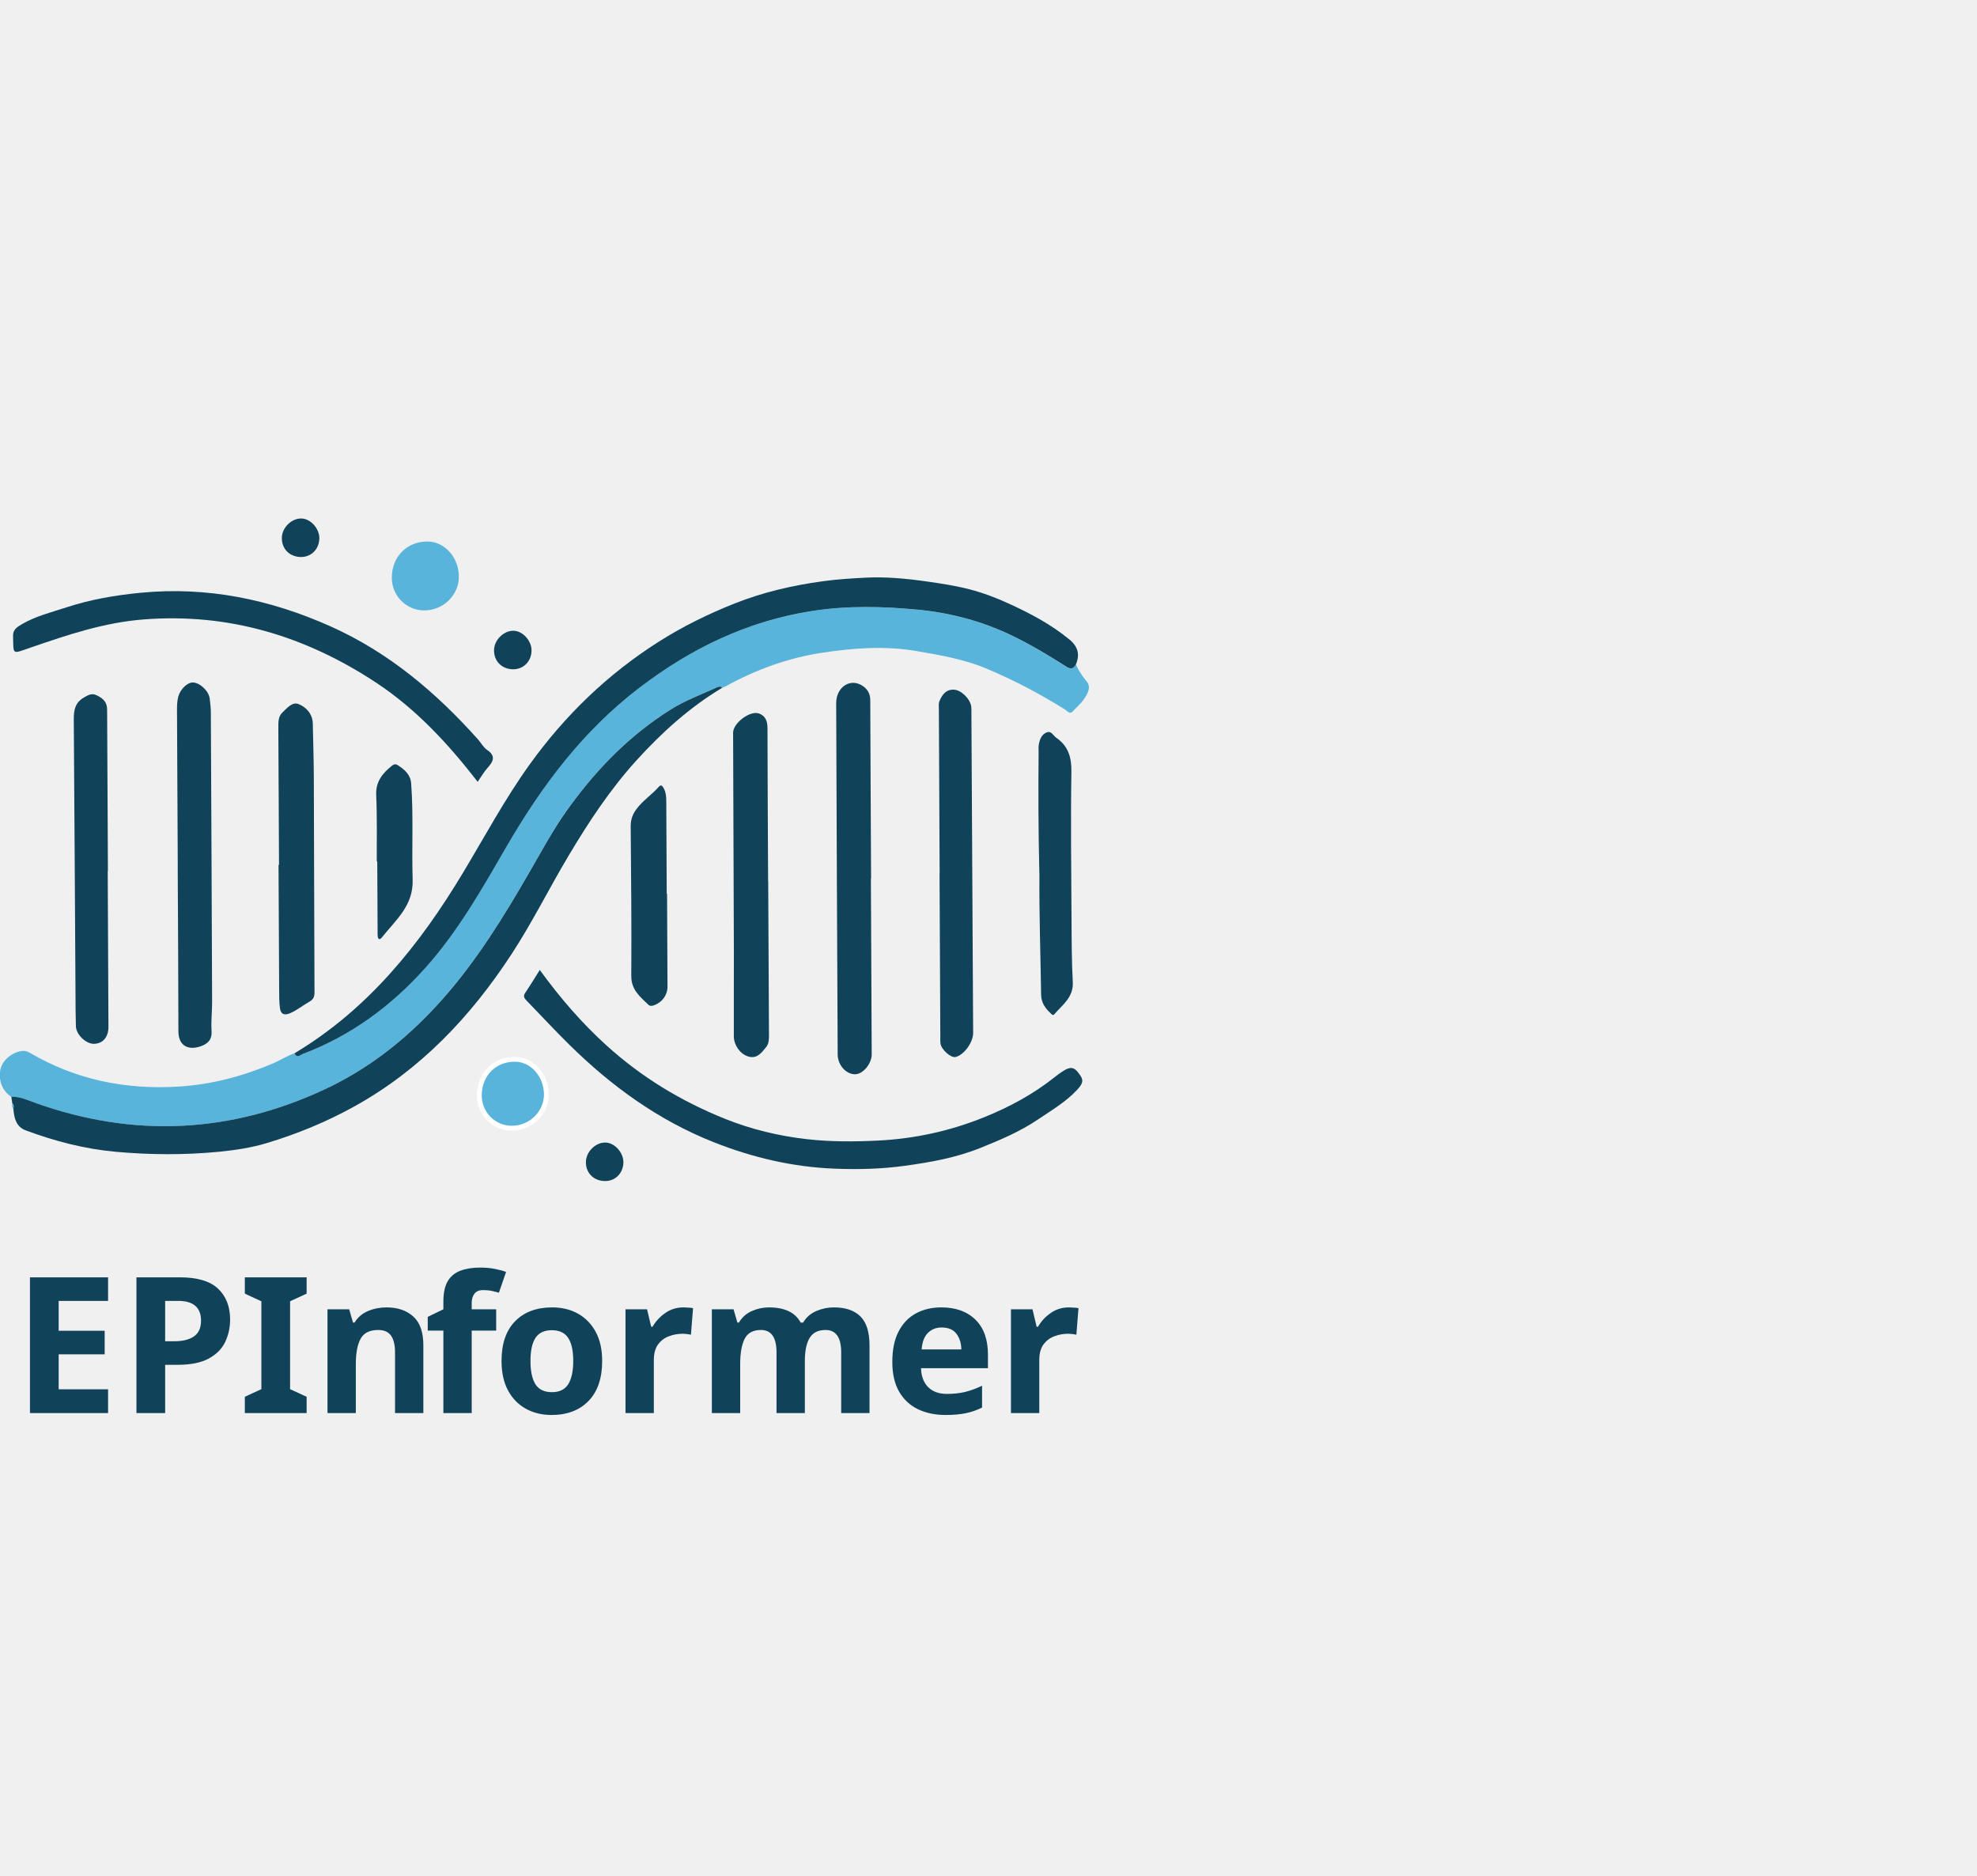
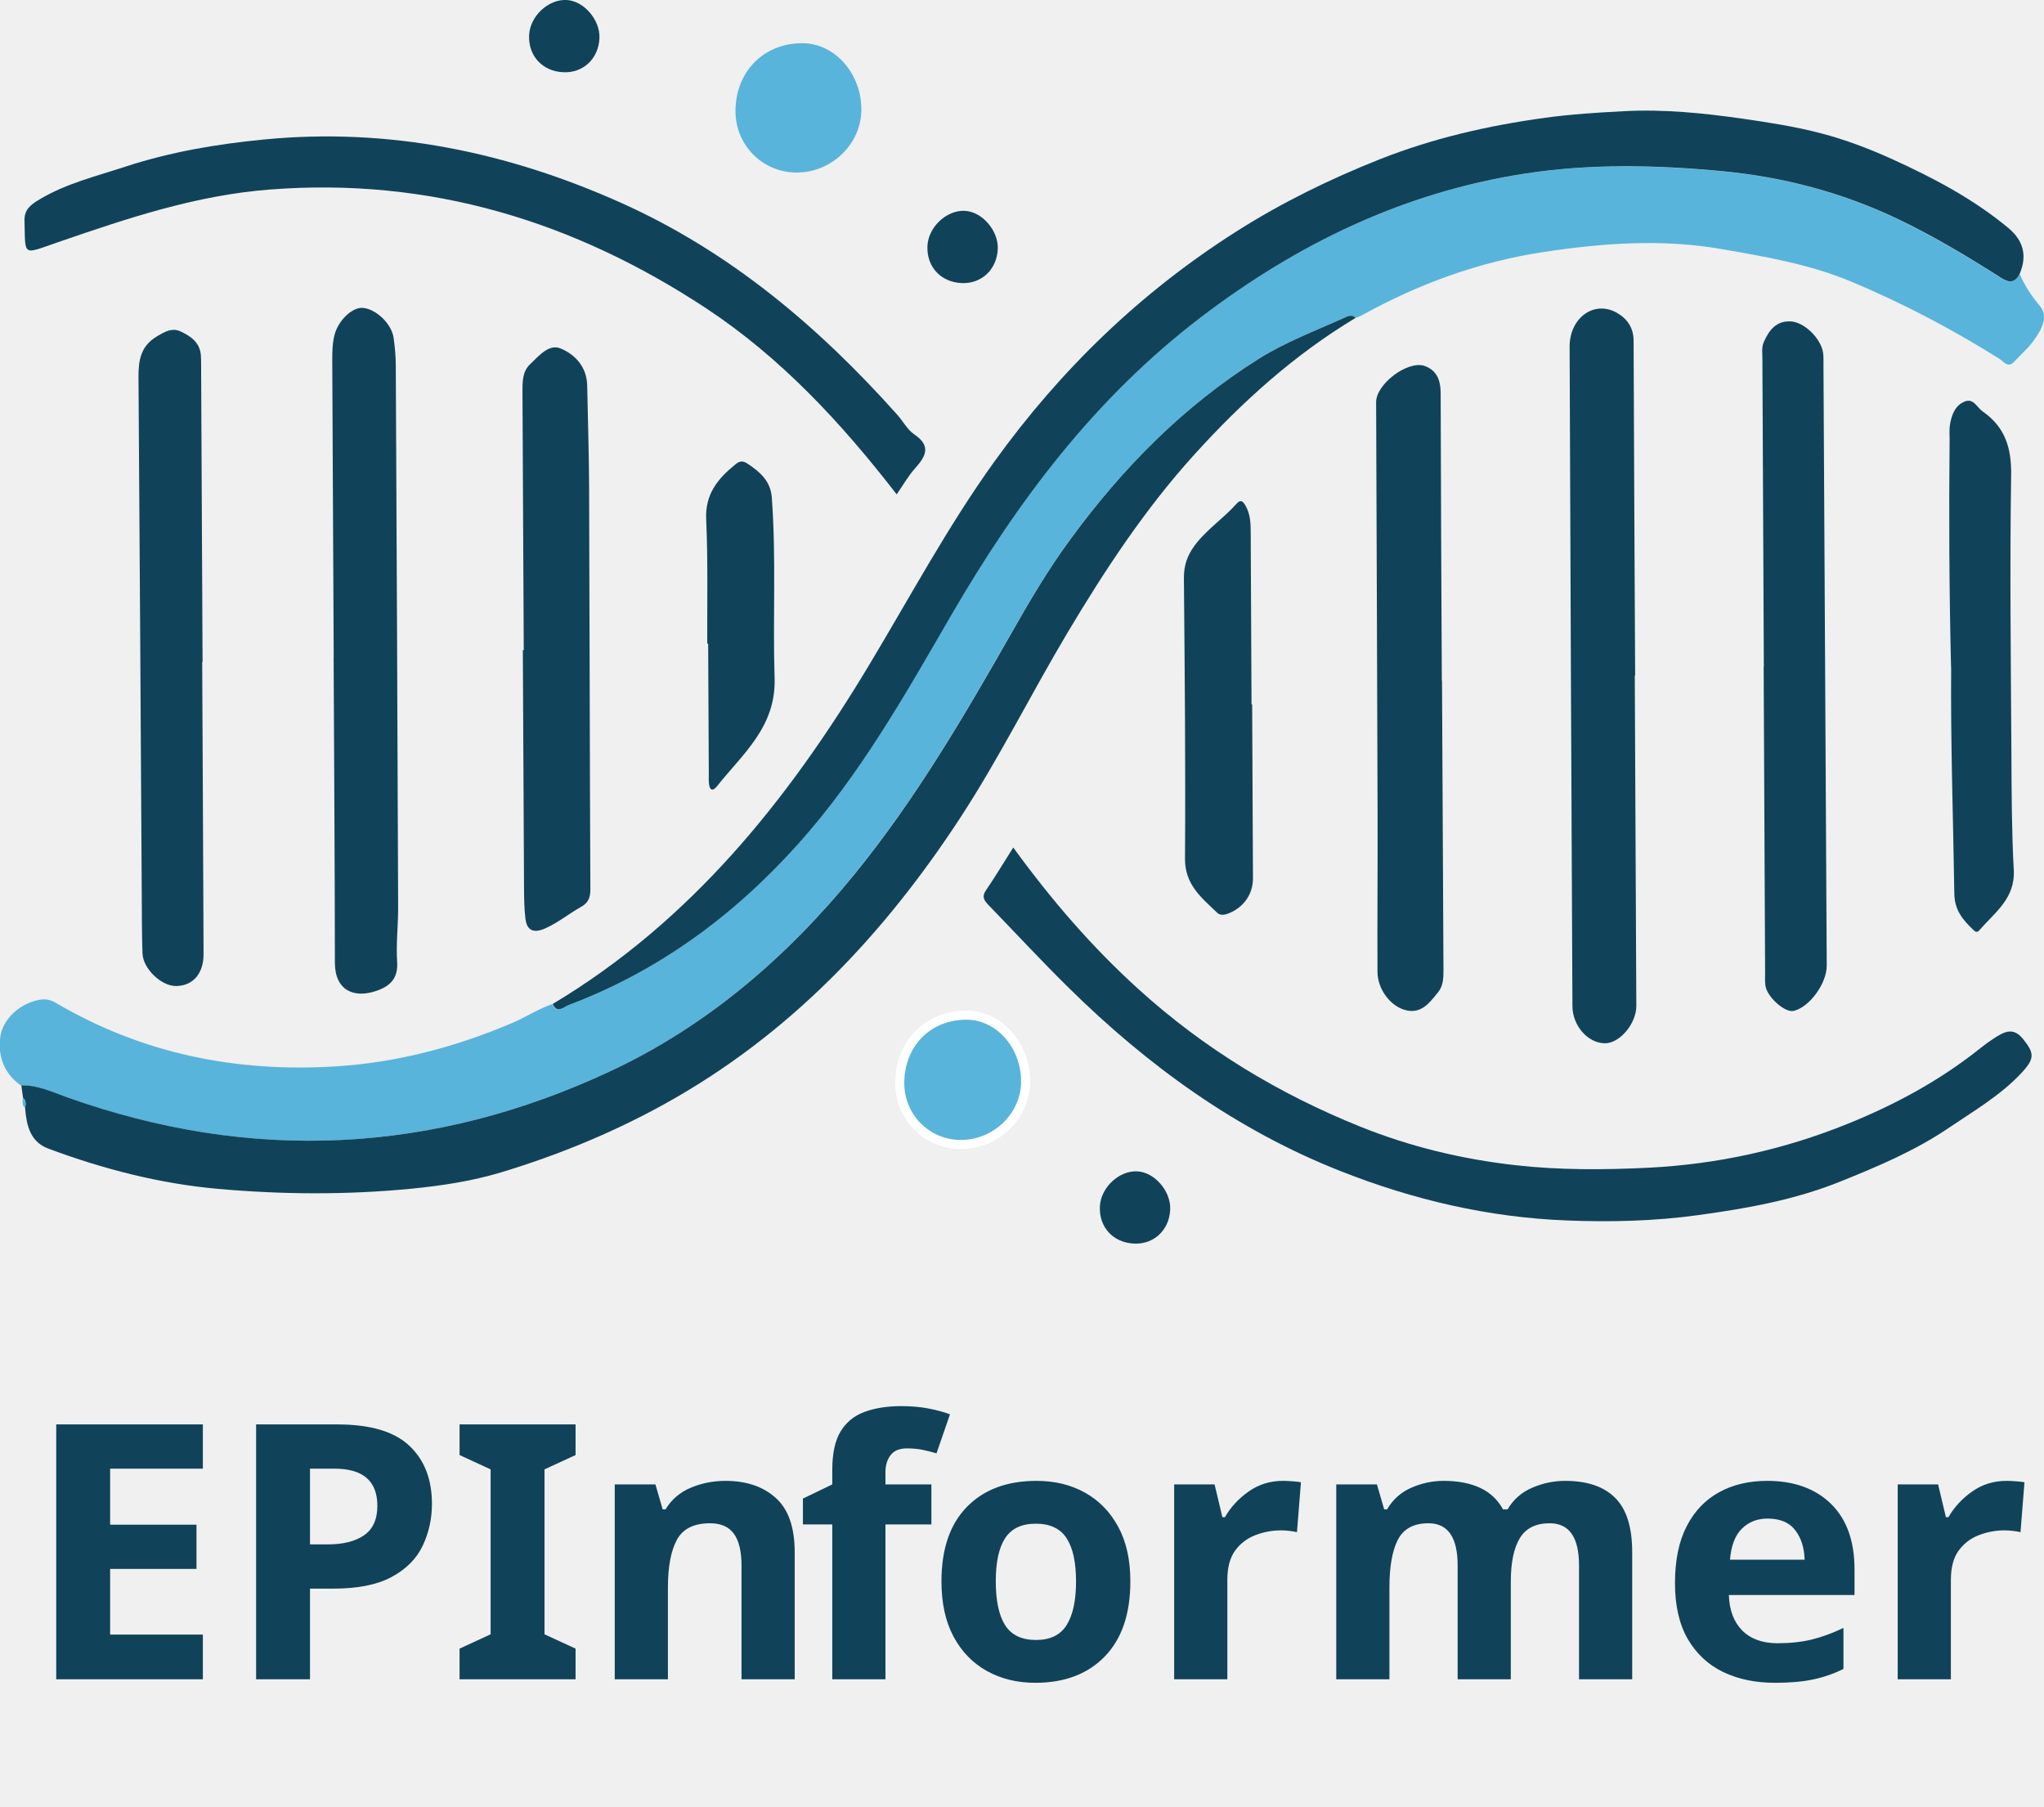
- <svg xmlns="http://www.w3.org/2000/svg" id="Layer_1" data-name="Layer 1" viewBox="0 0 408.91 387.92">
+ <svg xmlns="http://www.w3.org/2000/svg" id="Layer_1" data-name="Layer 1" viewBox="0 0 225.22 199.06">
  <defs>
    <style>
      .cls-1 {
-         fill: none;
-       }
- 
-       .cls-1, .cls-2, .cls-3 {
-         stroke-width: 0px;
-       }
- 
-       .cls-4 {
        stroke: #fff;
        stroke-miterlimit: 10;
      }

-       .cls-4, .cls-2 {
+       .cls-1, .cls-2 {
        fill: #58b4db;
      }

-       .cls-5 {
+       .cls-3 {
        font-family: OriyaMN-Bold, 'Oriya MN';
        font-size: 39.33px;
        font-weight: 700;
      }

-       .cls-5, .cls-3 {
+       .cls-3, .cls-4 {
        fill: #104359;
      }

-       .cls-6 {
+       .cls-5 {
        letter-spacing: 0em;
+       }
+ 
+       .cls-2, .cls-4 {
+         stroke-width: 0px;
      }
    </style>
  </defs>
-   <rect class="cls-1" x="20.99" width="387.92" height="387.92" />
-   <g>
-     <path class="cls-2" d="M222.53,137.4c.56,1.26,1.27,2.39,2.19,3.47,1.08,1.26.2,2.67-.59,3.81-.6.87-1.45,1.57-2.17,2.37-.71.79-1.18,0-1.64-.29-5.23-3.28-10.67-6.14-16.36-8.52-4.57-1.91-9.44-2.74-14.29-3.58-6.55-1.14-13.06-.66-19.61.33-7.12,1.08-13.72,3.5-19.99,6.96-.23.13-.49.21-.74.31-.38-.41-.82-.21-1.19-.04-3.21,1.45-6.53,2.69-9.53,4.58-8.25,5.2-14.95,12.01-20.69,19.84-2.44,3.34-4.53,6.9-6.58,10.48-5.2,9.13-10.51,18.19-17.17,26.38-7.45,9.15-16.24,16.75-26.94,21.75-19.51,9.13-39.53,10.12-59.9,2.87-1.62-.58-3.23-1.34-5.03-1.3-1.83-1.3-2.53-3.16-2.28-5.27.25-2.09,2.22-3.78,4.31-4.17.68-.13,1.25,0,1.83.34,9.5,5.58,19.77,7.66,30.71,7,6.82-.41,13.27-2.12,19.53-4.77,1.53-.65,2.91-1.57,4.48-2.11.47,1.13,1.23.32,1.71.14,9.97-3.76,18.28-9.89,25.36-17.8,6.78-7.57,11.73-16.36,16.78-25.07,7.29-12.58,15.87-24.02,27.57-32.93,10.65-8.11,22.32-13.73,35.61-15.81,7.26-1.13,14.56-.97,21.83-.28,6.71.64,13.17,2.33,19.3,5.25,3.99,1.9,7.74,4.16,11.45,6.52.94.6,1.51.48,2.01-.45Z" />
-     <path class="cls-3" d="M222.53,137.4c-.49.93-1.07,1.05-2.01.45-3.71-2.36-7.46-4.62-11.45-6.52-6.13-2.92-12.59-4.61-19.3-5.25-7.27-.69-14.57-.85-21.83.28-13.29,2.07-24.96,7.7-35.61,15.81-11.7,8.91-20.28,20.35-27.57,32.93-5.05,8.71-10,17.5-16.78,25.07-7.08,7.91-15.39,14.04-25.36,17.8-.48.18-1.25.99-1.71-.14,15.2-9.1,25.88-22.4,34.85-37.33,4.52-7.52,8.67-15.28,13.81-22.43,7.3-10.13,16.09-18.63,26.65-25.34,5-3.18,10.28-5.76,15.76-7.94,5.87-2.33,11.97-3.73,18.25-4.59,2.91-.4,5.82-.58,8.72-.73,4.32-.23,8.65.2,12.94.81,2.93.42,5.9.88,8.73,1.62,2.7.7,5.38,1.72,7.97,2.9,4.5,2.05,8.84,4.34,12.68,7.52,1.68,1.39,2.12,3.06,1.27,5.07Z" />
-     <path class="cls-3" d="M2.33,226.81c1.8-.05,3.41.72,5.03,1.3,20.37,7.26,40.4,6.26,59.9-2.87,10.69-5,19.49-12.6,26.94-21.75,6.66-8.19,11.97-17.25,17.17-26.38,2.04-3.59,4.13-7.15,6.58-10.48,5.73-7.83,12.43-14.64,20.69-19.84,3-1.89,6.32-3.13,9.53-4.58.37-.17.81-.37,1.19.04-6.73,4.04-12.48,9.23-17.73,15.02-5.45,6.01-9.88,12.74-14.03,19.7-4.02,6.75-7.51,13.8-11.81,20.38-8.47,12.95-18.84,23.9-32.53,31.49-5.76,3.19-11.82,5.67-18.08,7.56-3.15.95-6.49,1.46-9.84,1.79-7.11.69-14.22.65-21.3.02-6.42-.57-12.67-2.18-18.72-4.44-1.99-.74-2.4-2.55-2.55-4.44.07-.41.14-.82-.23-1.15-.06-.45-.13-.91-.19-1.36Z" />
-     <path class="cls-3" d="M111.65,200.6c4.21,5.8,8.7,10.99,13.8,15.61,7.21,6.54,15.4,11.51,24.45,15.15,5.52,2.22,11.22,3.58,17.08,4.24,4.85.55,9.76.52,14.64.28,7.62-.38,14.97-2,22.02-4.86,5.22-2.11,10.15-4.78,14.58-8.32.46-.37.94-.72,1.43-1.04,1.07-.68,2.11-1.37,3.23,0,1.28,1.57,1.33,2.17-.07,3.7-2.35,2.54-5.34,4.27-8.16,6.18-3.68,2.49-7.79,4.22-11.92,5.88-5.03,2.02-10.27,2.95-15.61,3.68-4.83.67-9.67.78-14.48.59-8.6-.33-16.92-2.27-24.96-5.45-11.47-4.53-21.19-11.59-29.9-20.16-3.02-2.97-5.89-6.08-8.84-9.12-.49-.51-.8-.92-.3-1.65,1.02-1.49,1.95-3.05,3.01-4.72Z" />
-     <path class="cls-3" d="M98.81,161.7c-6.15-7.95-12.8-15.1-21.03-20.53-14.55-9.58-30.39-14.43-48.02-13.07-8.2.63-15.78,3.19-23.41,5.82-3.95,1.36-3.54,1.6-3.65-2.41-.04-1.32.87-1.85,1.79-2.4,2.9-1.7,6.16-2.49,9.3-3.52,4.97-1.63,10.11-2.5,15.3-3,13.76-1.34,26.82,1.37,39.35,6.98,11.98,5.37,21.76,13.64,30.42,23.34.64.72,1.12,1.65,1.88,2.17,1.9,1.29,1.27,2.42.08,3.75-.74.82-1.29,1.81-2.02,2.86Z" />
-     <path class="cls-3" d="M180.13,181.65c.06,12.14.12,24.27.17,36.41,0,1.97-1.87,4.16-3.51,4.11-1.85-.05-3.51-1.93-3.53-4.08-.11-24.22-.23-48.44-.31-72.66-.01-3.2,2.7-5.15,5.18-3.76,1.16.65,1.87,1.66,1.87,3.1.04,12.29.11,24.59.17,36.88h-.05Z" />
-     <path class="cls-3" d="M36.77,179.66c-.05-10.9-.1-21.8-.16-32.7,0-.97.01-1.93.26-2.88.42-1.55,1.89-2.97,3.03-2.94,1.45.05,3.25,1.72,3.47,3.3.14,1.01.24,2.03.24,3.05.1,19.92.19,39.84.26,59.76,0,1.99-.24,3.98-.11,5.95.12,1.81-.76,2.66-2.25,3.18-2.49.88-4.6-.03-4.61-3.07-.01-11.22-.09-22.44-.14-33.67h0Z" />
-     <path class="cls-3" d="M194.35,180.67c-.05-11.33-.11-22.66-.16-34,0-.58-.1-1.17.15-1.75.57-1.31,1.37-2.36,2.95-2.29,1.52.06,3.37,1.9,3.59,3.47.06.42.04.86.04,1.29.12,22.07.24,44.15.36,66.22.01,1.98-1.92,4.6-3.65,4.99-.97.22-2.96-1.56-3.11-2.81-.06-.48-.03-.97-.03-1.45-.05-11.23-.11-22.45-.16-33.68h.02Z" />
-     <path class="cls-3" d="M158.89,182.23c.05,10.63.1,21.25.16,31.88,0,.87-.02,1.74-.59,2.44-.91,1.12-1.81,2.4-3.53,1.99-1.72-.41-3.14-2.32-3.15-4.22-.03-5.8.03-11.59.01-17.39-.04-15.13-.11-30.27-.16-45.4,0-2,3.52-4.65,5.37-3.97,1.32.49,1.73,1.56,1.74,2.95.02,10.57.08,21.14.13,31.72,0,0,0,0,.01,0Z" />
-     <path class="cls-3" d="M22.28,180.15c.05,10.74.11,21.48.15,32.21,0,2.14-1.16,3.48-3.01,3.51-1.62.03-3.66-1.89-3.72-3.6-.07-2.09-.07-4.19-.08-6.28-.12-19.06-.22-38.12-.36-57.18-.01-1.87.22-3.45,2.05-4.53.9-.53,1.66-.98,2.64-.51,1.09.52,2.06,1.2,2.18,2.56.03.37.03.75.03,1.13.05,10.9.1,21.8.16,32.7h-.03Z" />
-     <path class="cls-3" d="M57.71,178.85c-.05-9.44-.09-18.89-.14-28.33,0-1.14-.05-2.33.84-3.17.95-.9,2.06-2.27,3.35-1.74,1.61.66,2.9,2.04,2.94,4.08.07,3.65.19,7.3.21,10.94.06,14.86.07,29.73.14,44.59,0,.92-.24,1.48-1.03,1.92-1.35.76-2.55,1.76-3.99,2.39-1.2.52-1.96.25-2.13-1.06-.15-1.17-.15-2.36-.16-3.53-.05-8.69-.09-17.39-.13-26.08.03,0,.06,0,.1,0Z" />
-     <path class="cls-3" d="M214.98,180.81c-.21-8.65-.24-16.92-.16-25.19,0-.54-.05-1.08.04-1.61.18-1.08.57-2.13,1.65-2.55.95-.37,1.34.68,1.96,1.11,2.46,1.71,3.18,4.01,3.13,7.03-.16,10.25-.03,20.51.03,30.77.02,4.24.03,8.49.26,12.72.17,3.15-2.11,4.69-3.81,6.65-.25.29-.45.13-.66-.07-1.14-1.08-2.05-2.16-2.08-3.95-.13-8.43-.42-16.86-.35-24.91Z" />
-     <path class="cls-3" d="M137.97,184.85c.03,6.39.06,12.77.09,19.16,0,1.78-1.07,3.25-2.75,3.88-.47.18-.91.19-1.2-.1-1.72-1.65-3.56-3.09-3.54-5.95.07-10.3-.03-20.61-.12-30.91-.01-1.37.36-2.47,1.15-3.55,1.32-1.8,3.2-3.01,4.66-4.66.43-.48.69-.27.96.19.54.92.59,1.92.59,2.93.03,6.33.06,12.67.09,19,.02,0,.05,0,.07,0Z" />
-     <path class="cls-3" d="M77.93,178.12c-.02-4.56.09-9.12-.12-13.67-.13-2.8,1.29-4.5,3.23-6.07.42-.35.78-.43,1.29-.1,1.38.91,2.57,1.92,2.71,3.73.5,6.63.1,13.29.31,19.92.17,5.39-3.51,8.34-6.35,11.92-.47.59-.81.45-.88-.28-.04-.37-.02-.75-.02-1.12-.02-4.77-.05-9.54-.07-14.31-.03,0-.06,0-.09,0Z" />
-     <path class="cls-2" d="M94.91,119.28c0,3.8-3.24,6.96-7.14,6.96-3.74,0-6.74-3.02-6.73-6.78.01-4.33,3.1-7.47,7.35-7.47,3.57,0,6.51,3.29,6.52,7.29Z" />
-     <path class="cls-3" d="M109.94,134.66c-.1,2.25-1.78,3.84-3.96,3.75-2.31-.09-3.89-1.79-3.79-4.08.09-2.08,2.1-3.98,4.12-3.88,1.91.09,3.72,2.19,3.63,4.21Z" />
-     <path class="cls-2" d="M2.52,228.17c.37.32.3.74.23,1.15-.32-.33-.27-.74-.23-1.15Z" />
-     <text class="cls-5" transform="translate(2.65 292.24)">
-       <tspan x="0" y="0">EPIn</tspan>
-       <tspan class="cls-6" x="85.04" y="0">f</tspan>
-       <tspan x="99.32" y="0">ormer</tspan>
-     </text>
-     <path class="cls-4" d="M113.01,226.36c0,3.8-3.24,6.96-7.14,6.96-3.74,0-6.74-3.02-6.73-6.78.01-4.33,3.1-7.47,7.35-7.47,3.57,0,6.51,3.29,6.52,7.29Z" />
-     <path class="cls-3" d="M128.94,240.5c-.1,2.25-1.78,3.84-3.96,3.75-2.31-.09-3.89-1.79-3.79-4.08.09-2.08,2.1-3.98,4.12-3.88,1.91.09,3.72,2.19,3.63,4.21Z" />
-     <path class="cls-3" d="M66.05,111.44c-.1,2.25-1.78,3.84-3.96,3.75-2.31-.09-3.89-1.79-3.79-4.08.09-2.08,2.1-3.98,4.12-3.88,1.91.09,3.72,2.19,3.63,4.21Z" />
-   </g>
+   <path class="cls-2" d="M222.53,30.18c.56,1.26,1.27,2.39,2.19,3.47,1.08,1.26.2,2.67-.59,3.81-.6.87-1.45,1.57-2.17,2.37-.71.79-1.18,0-1.64-.29-5.23-3.28-10.67-6.14-16.36-8.52-4.57-1.91-9.44-2.74-14.29-3.58-6.55-1.14-13.06-.66-19.61.33-7.12,1.08-13.72,3.5-19.99,6.96-.23.13-.49.21-.74.31-.38-.41-.82-.21-1.19-.04-3.21,1.45-6.53,2.69-9.53,4.58-8.25,5.2-14.95,12.01-20.69,19.84-2.44,3.34-4.53,6.9-6.58,10.48-5.2,9.13-10.51,18.19-17.17,26.38-7.45,9.15-16.24,16.75-26.94,21.75-19.51,9.13-39.53,10.12-59.9,2.87-1.62-.58-3.23-1.34-5.03-1.3-1.83-1.3-2.53-3.16-2.28-5.27.25-2.09,2.22-3.78,4.31-4.17.68-.13,1.25,0,1.83.34,9.5,5.58,19.77,7.66,30.71,7,6.82-.41,13.27-2.12,19.53-4.77,1.53-.65,2.91-1.57,4.48-2.11.47,1.13,1.23.32,1.71.14,9.97-3.76,18.28-9.89,25.36-17.8,6.78-7.57,11.73-16.36,16.78-25.07,7.29-12.58,15.87-24.02,27.57-32.93,10.65-8.11,22.32-13.73,35.61-15.81,7.26-1.13,14.56-.97,21.83-.28,6.71.64,13.17,2.33,19.3,5.25,3.99,1.9,7.74,4.16,11.45,6.52.94.6,1.51.48,2.01-.45Z" />
+   <path class="cls-4" d="M222.53,30.18c-.49.93-1.07,1.05-2.01.45-3.71-2.36-7.46-4.62-11.45-6.52-6.13-2.92-12.59-4.61-19.3-5.25-7.27-.69-14.57-.85-21.83.28-13.29,2.07-24.96,7.7-35.61,15.81-11.7,8.91-20.28,20.35-27.57,32.93-5.05,8.71-10,17.5-16.78,25.07-7.08,7.91-15.39,14.04-25.36,17.8-.48.18-1.25.99-1.71-.14,15.2-9.1,25.88-22.4,34.85-37.33,4.52-7.52,8.67-15.28,13.81-22.43,7.3-10.13,16.09-18.63,26.65-25.34,5-3.18,10.28-5.76,15.76-7.94,5.87-2.33,11.97-3.73,18.25-4.59,2.91-.4,5.82-.58,8.72-.73,4.32-.23,8.65.2,12.94.81,2.93.42,5.9.88,8.73,1.62,2.7.7,5.38,1.72,7.97,2.9,4.5,2.05,8.84,4.34,12.68,7.52,1.68,1.39,2.12,3.06,1.27,5.07Z" />
+   <path class="cls-4" d="M2.33,119.59c1.8-.05,3.41.72,5.03,1.3,20.37,7.26,40.4,6.26,59.9-2.87,10.69-5,19.49-12.6,26.94-21.75,6.66-8.19,11.97-17.25,17.17-26.38,2.04-3.59,4.13-7.15,6.58-10.48,5.73-7.83,12.43-14.64,20.69-19.84,3-1.89,6.32-3.13,9.53-4.58.37-.17.81-.37,1.19.04-6.73,4.04-12.48,9.23-17.73,15.02-5.45,6.01-9.88,12.74-14.03,19.7-4.02,6.75-7.51,13.8-11.81,20.38-8.47,12.95-18.84,23.9-32.53,31.49-5.76,3.19-11.82,5.67-18.08,7.56-3.15.95-6.49,1.46-9.84,1.79-7.11.69-14.22.65-21.3.02-6.42-.57-12.67-2.18-18.72-4.44-1.99-.74-2.4-2.55-2.55-4.44.07-.41.14-.82-.23-1.15-.06-.45-.13-.91-.19-1.36Z" />
+   <path class="cls-4" d="M111.65,93.38c4.21,5.8,8.7,10.99,13.8,15.61,7.21,6.54,15.4,11.51,24.45,15.15,5.52,2.22,11.22,3.58,17.08,4.24,4.85.55,9.76.52,14.64.28,7.62-.38,14.97-2,22.02-4.86,5.22-2.11,10.15-4.78,14.58-8.32.46-.37.94-.72,1.43-1.04,1.07-.68,2.11-1.37,3.23,0,1.28,1.57,1.33,2.17-.07,3.7-2.35,2.54-5.34,4.27-8.16,6.18-3.68,2.49-7.79,4.22-11.92,5.88-5.03,2.02-10.27,2.95-15.61,3.68-4.83.67-9.67.78-14.48.59-8.6-.33-16.92-2.27-24.96-5.45-11.47-4.53-21.19-11.59-29.9-20.16-3.02-2.97-5.89-6.08-8.84-9.12-.49-.51-.8-.92-.3-1.65,1.02-1.49,1.95-3.05,3.01-4.72Z" />
+   <path class="cls-4" d="M98.81,54.48c-6.15-7.95-12.8-15.1-21.03-20.53-14.55-9.58-30.39-14.43-48.02-13.07-8.2.63-15.78,3.19-23.41,5.82-3.95,1.36-3.54,1.6-3.65-2.41-.04-1.32.87-1.85,1.79-2.4,2.9-1.7,6.16-2.49,9.3-3.52,4.97-1.63,10.11-2.5,15.3-3,13.76-1.34,26.82,1.37,39.35,6.98,11.98,5.37,21.76,13.64,30.42,23.34.64.72,1.12,1.65,1.88,2.17,1.9,1.29,1.27,2.42.08,3.75-.74.82-1.29,1.81-2.02,2.86Z" />
+   <path class="cls-4" d="M180.13,74.43c.06,12.14.12,24.27.17,36.41,0,1.97-1.87,4.16-3.51,4.11-1.85-.05-3.51-1.93-3.53-4.08-.11-24.22-.23-48.44-.31-72.66-.01-3.2,2.7-5.15,5.18-3.76,1.16.65,1.87,1.66,1.87,3.1.04,12.29.11,24.59.17,36.88h-.05Z" />
+   <path class="cls-4" d="M36.77,72.44c-.05-10.9-.1-21.8-.16-32.7,0-.97.01-1.93.26-2.88.42-1.55,1.89-2.97,3.03-2.94,1.45.05,3.25,1.72,3.47,3.3.14,1.01.24,2.03.24,3.05.1,19.92.19,39.84.26,59.76,0,1.99-.24,3.98-.11,5.95.12,1.81-.76,2.66-2.25,3.18-2.49.88-4.6-.03-4.61-3.07-.01-11.22-.09-22.44-.14-33.67h0Z" />
+   <path class="cls-4" d="M194.35,73.45c-.05-11.33-.11-22.66-.16-34,0-.58-.1-1.17.15-1.75.57-1.31,1.37-2.36,2.95-2.29,1.52.06,3.37,1.9,3.59,3.47.06.42.04.86.04,1.29.12,22.07.24,44.15.36,66.22.01,1.98-1.92,4.6-3.65,4.99-.97.22-2.96-1.56-3.11-2.81-.06-.48-.03-.97-.03-1.45-.05-11.23-.11-22.45-.16-33.68h.02Z" />
+   <path class="cls-4" d="M158.89,75c.05,10.63.1,21.25.16,31.88,0,.87-.02,1.74-.59,2.44-.91,1.12-1.81,2.4-3.53,1.99-1.72-.41-3.14-2.32-3.15-4.22-.03-5.8.03-11.59.01-17.39-.04-15.13-.11-30.27-.16-45.4,0-2,3.52-4.65,5.37-3.97,1.32.49,1.73,1.56,1.74,2.95.02,10.57.08,21.14.13,31.72,0,0,0,0,.01,0Z" />
+   <path class="cls-4" d="M22.28,72.92c.05,10.74.11,21.48.15,32.21,0,2.14-1.16,3.48-3.01,3.51-1.62.03-3.66-1.89-3.72-3.6-.07-2.09-.07-4.19-.08-6.28-.12-19.06-.22-38.12-.36-57.18-.01-1.87.22-3.45,2.05-4.53.9-.53,1.66-.98,2.64-.51,1.09.52,2.06,1.2,2.18,2.56.03.37.03.75.03,1.13.05,10.9.1,21.8.16,32.7h-.03Z" />
+   <path class="cls-4" d="M57.71,71.63c-.05-9.44-.09-18.89-.14-28.33,0-1.14-.05-2.33.84-3.17.95-.9,2.06-2.27,3.35-1.74,1.61.66,2.9,2.04,2.94,4.08.07,3.65.19,7.3.21,10.94.06,14.86.07,29.73.14,44.59,0,.92-.24,1.48-1.03,1.92-1.35.76-2.55,1.76-3.99,2.39-1.2.52-1.96.25-2.13-1.06-.15-1.17-.15-2.36-.16-3.53-.05-8.69-.09-17.39-.13-26.08.03,0,.06,0,.1,0Z" />
+   <path class="cls-4" d="M214.98,73.58c-.21-8.65-.24-16.92-.16-25.19,0-.54-.05-1.08.04-1.61.18-1.08.57-2.13,1.65-2.55.95-.37,1.34.68,1.96,1.11,2.46,1.71,3.18,4.01,3.13,7.03-.16,10.25-.03,20.51.03,30.77.02,4.24.03,8.49.26,12.72.17,3.15-2.11,4.69-3.81,6.65-.25.29-.45.13-.66-.07-1.14-1.08-2.05-2.16-2.08-3.95-.13-8.43-.42-16.86-.35-24.91Z" />
+   <path class="cls-4" d="M137.97,77.62c.03,6.39.06,12.77.09,19.16,0,1.78-1.07,3.25-2.75,3.88-.47.18-.91.19-1.2-.1-1.72-1.65-3.56-3.09-3.54-5.95.07-10.3-.03-20.61-.12-30.91-.01-1.37.36-2.47,1.15-3.55,1.32-1.8,3.2-3.01,4.66-4.66.43-.48.69-.27.96.19.54.92.59,1.92.59,2.93.03,6.33.06,12.67.09,19,.02,0,.05,0,.07,0Z" />
+   <path class="cls-4" d="M77.93,70.9c-.02-4.56.09-9.12-.12-13.67-.13-2.8,1.29-4.5,3.23-6.07.42-.35.78-.43,1.29-.1,1.38.91,2.57,1.92,2.71,3.73.5,6.63.1,13.29.31,19.92.17,5.39-3.51,8.34-6.35,11.92-.47.59-.81.45-.88-.28-.04-.37-.02-.75-.02-1.12-.02-4.77-.05-9.54-.07-14.31-.03,0-.06,0-.09,0Z" />
+   <path class="cls-2" d="M94.91,12.05c0,3.8-3.24,6.96-7.14,6.96-3.74,0-6.74-3.02-6.73-6.78.01-4.33,3.1-7.47,7.35-7.47,3.57,0,6.51,3.29,6.52,7.29Z" />
+   <path class="cls-4" d="M109.94,27.44c-.1,2.25-1.78,3.84-3.96,3.75-2.31-.09-3.89-1.79-3.79-4.08.09-2.08,2.1-3.98,4.12-3.88,1.91.09,3.72,2.19,3.63,4.21Z" />
+   <path class="cls-2" d="M2.52,120.95c.37.32.3.74.23,1.15-.32-.33-.27-.74-.23-1.15Z" />
+   <text class="cls-3" transform="translate(2.65 185.02)">
+     <tspan x="0" y="0">EPIn</tspan>
+     <tspan class="cls-5" x="85.04" y="0">f</tspan>
+     <tspan x="99.32" y="0">ormer</tspan>
+   </text>
+   <path class="cls-1" d="M113.01,119.14c0,3.8-3.24,6.96-7.14,6.96-3.74,0-6.74-3.02-6.73-6.78.01-4.33,3.1-7.47,7.35-7.47,3.57,0,6.51,3.29,6.52,7.29Z" />
+   <path class="cls-4" d="M128.94,133.27c-.1,2.25-1.78,3.84-3.96,3.75-2.31-.09-3.89-1.79-3.79-4.08.09-2.08,2.1-3.98,4.12-3.88,1.91.09,3.72,2.19,3.63,4.21Z" />
+   <path class="cls-4" d="M66.05,4.21c-.1,2.25-1.78,3.84-3.96,3.75-2.31-.09-3.89-1.79-3.79-4.08.09-2.08,2.1-3.98,4.12-3.88,1.91.09,3.72,2.19,3.63,4.21Z" />
</svg>
